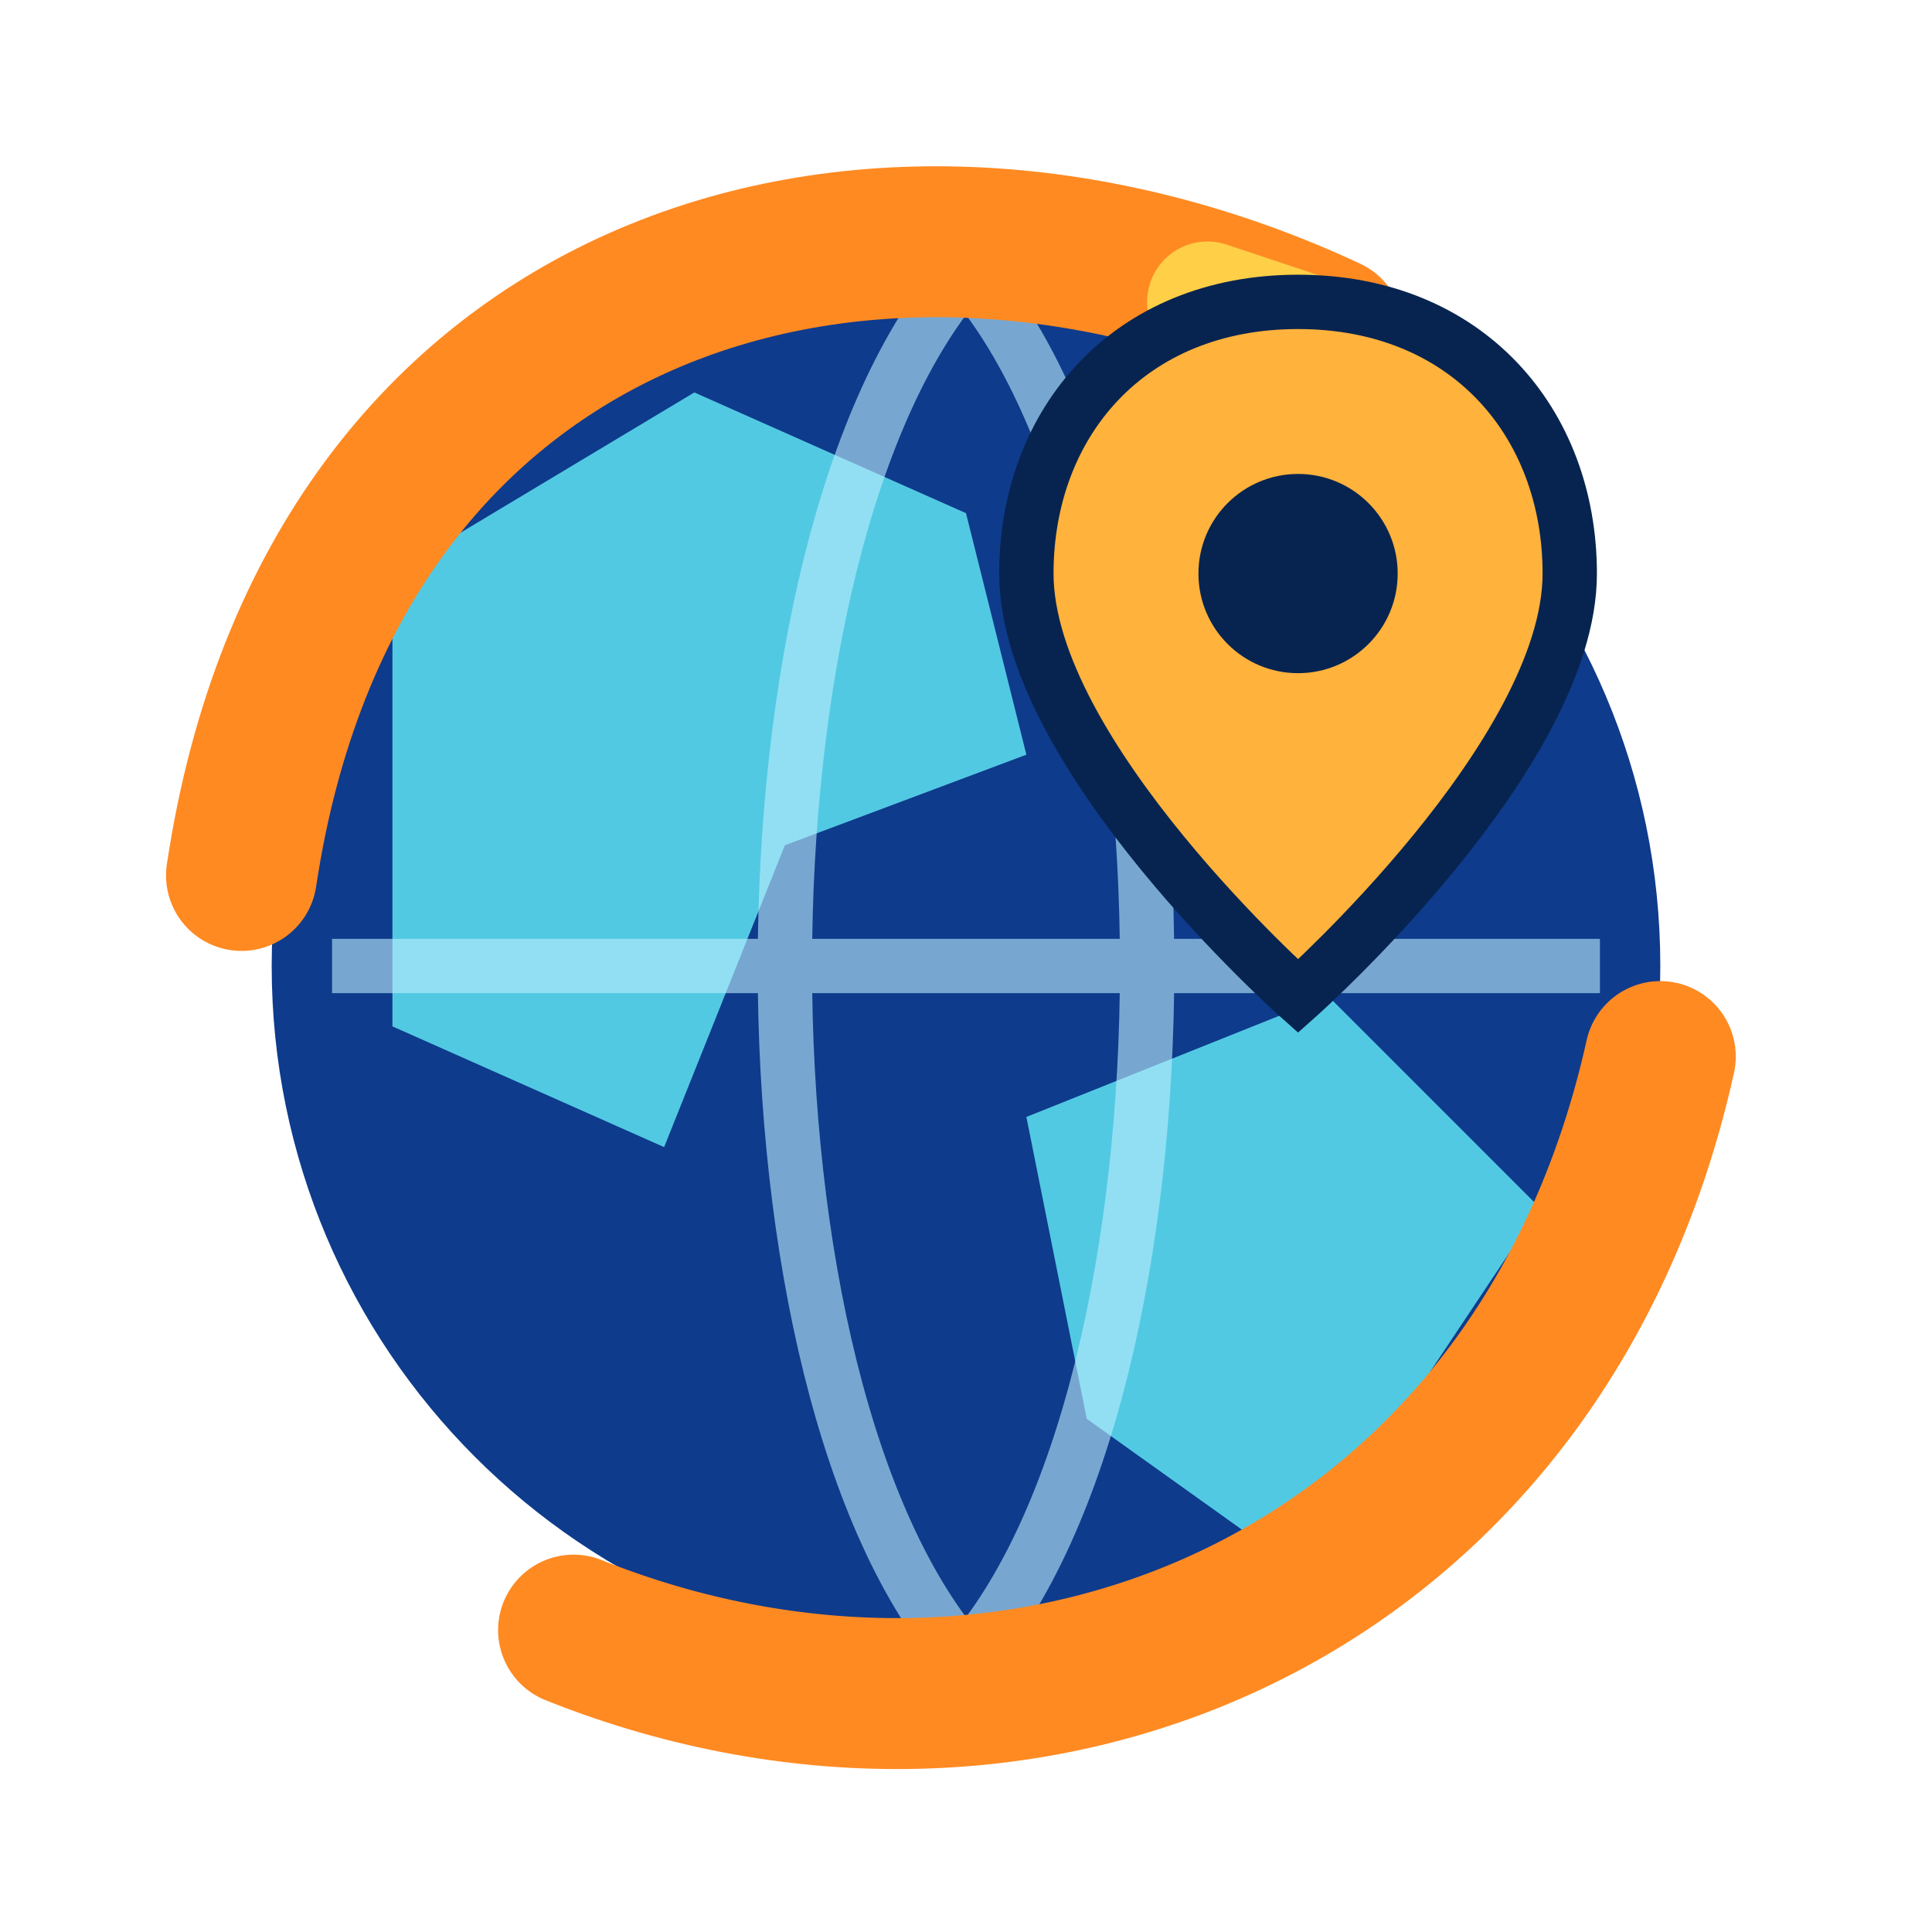
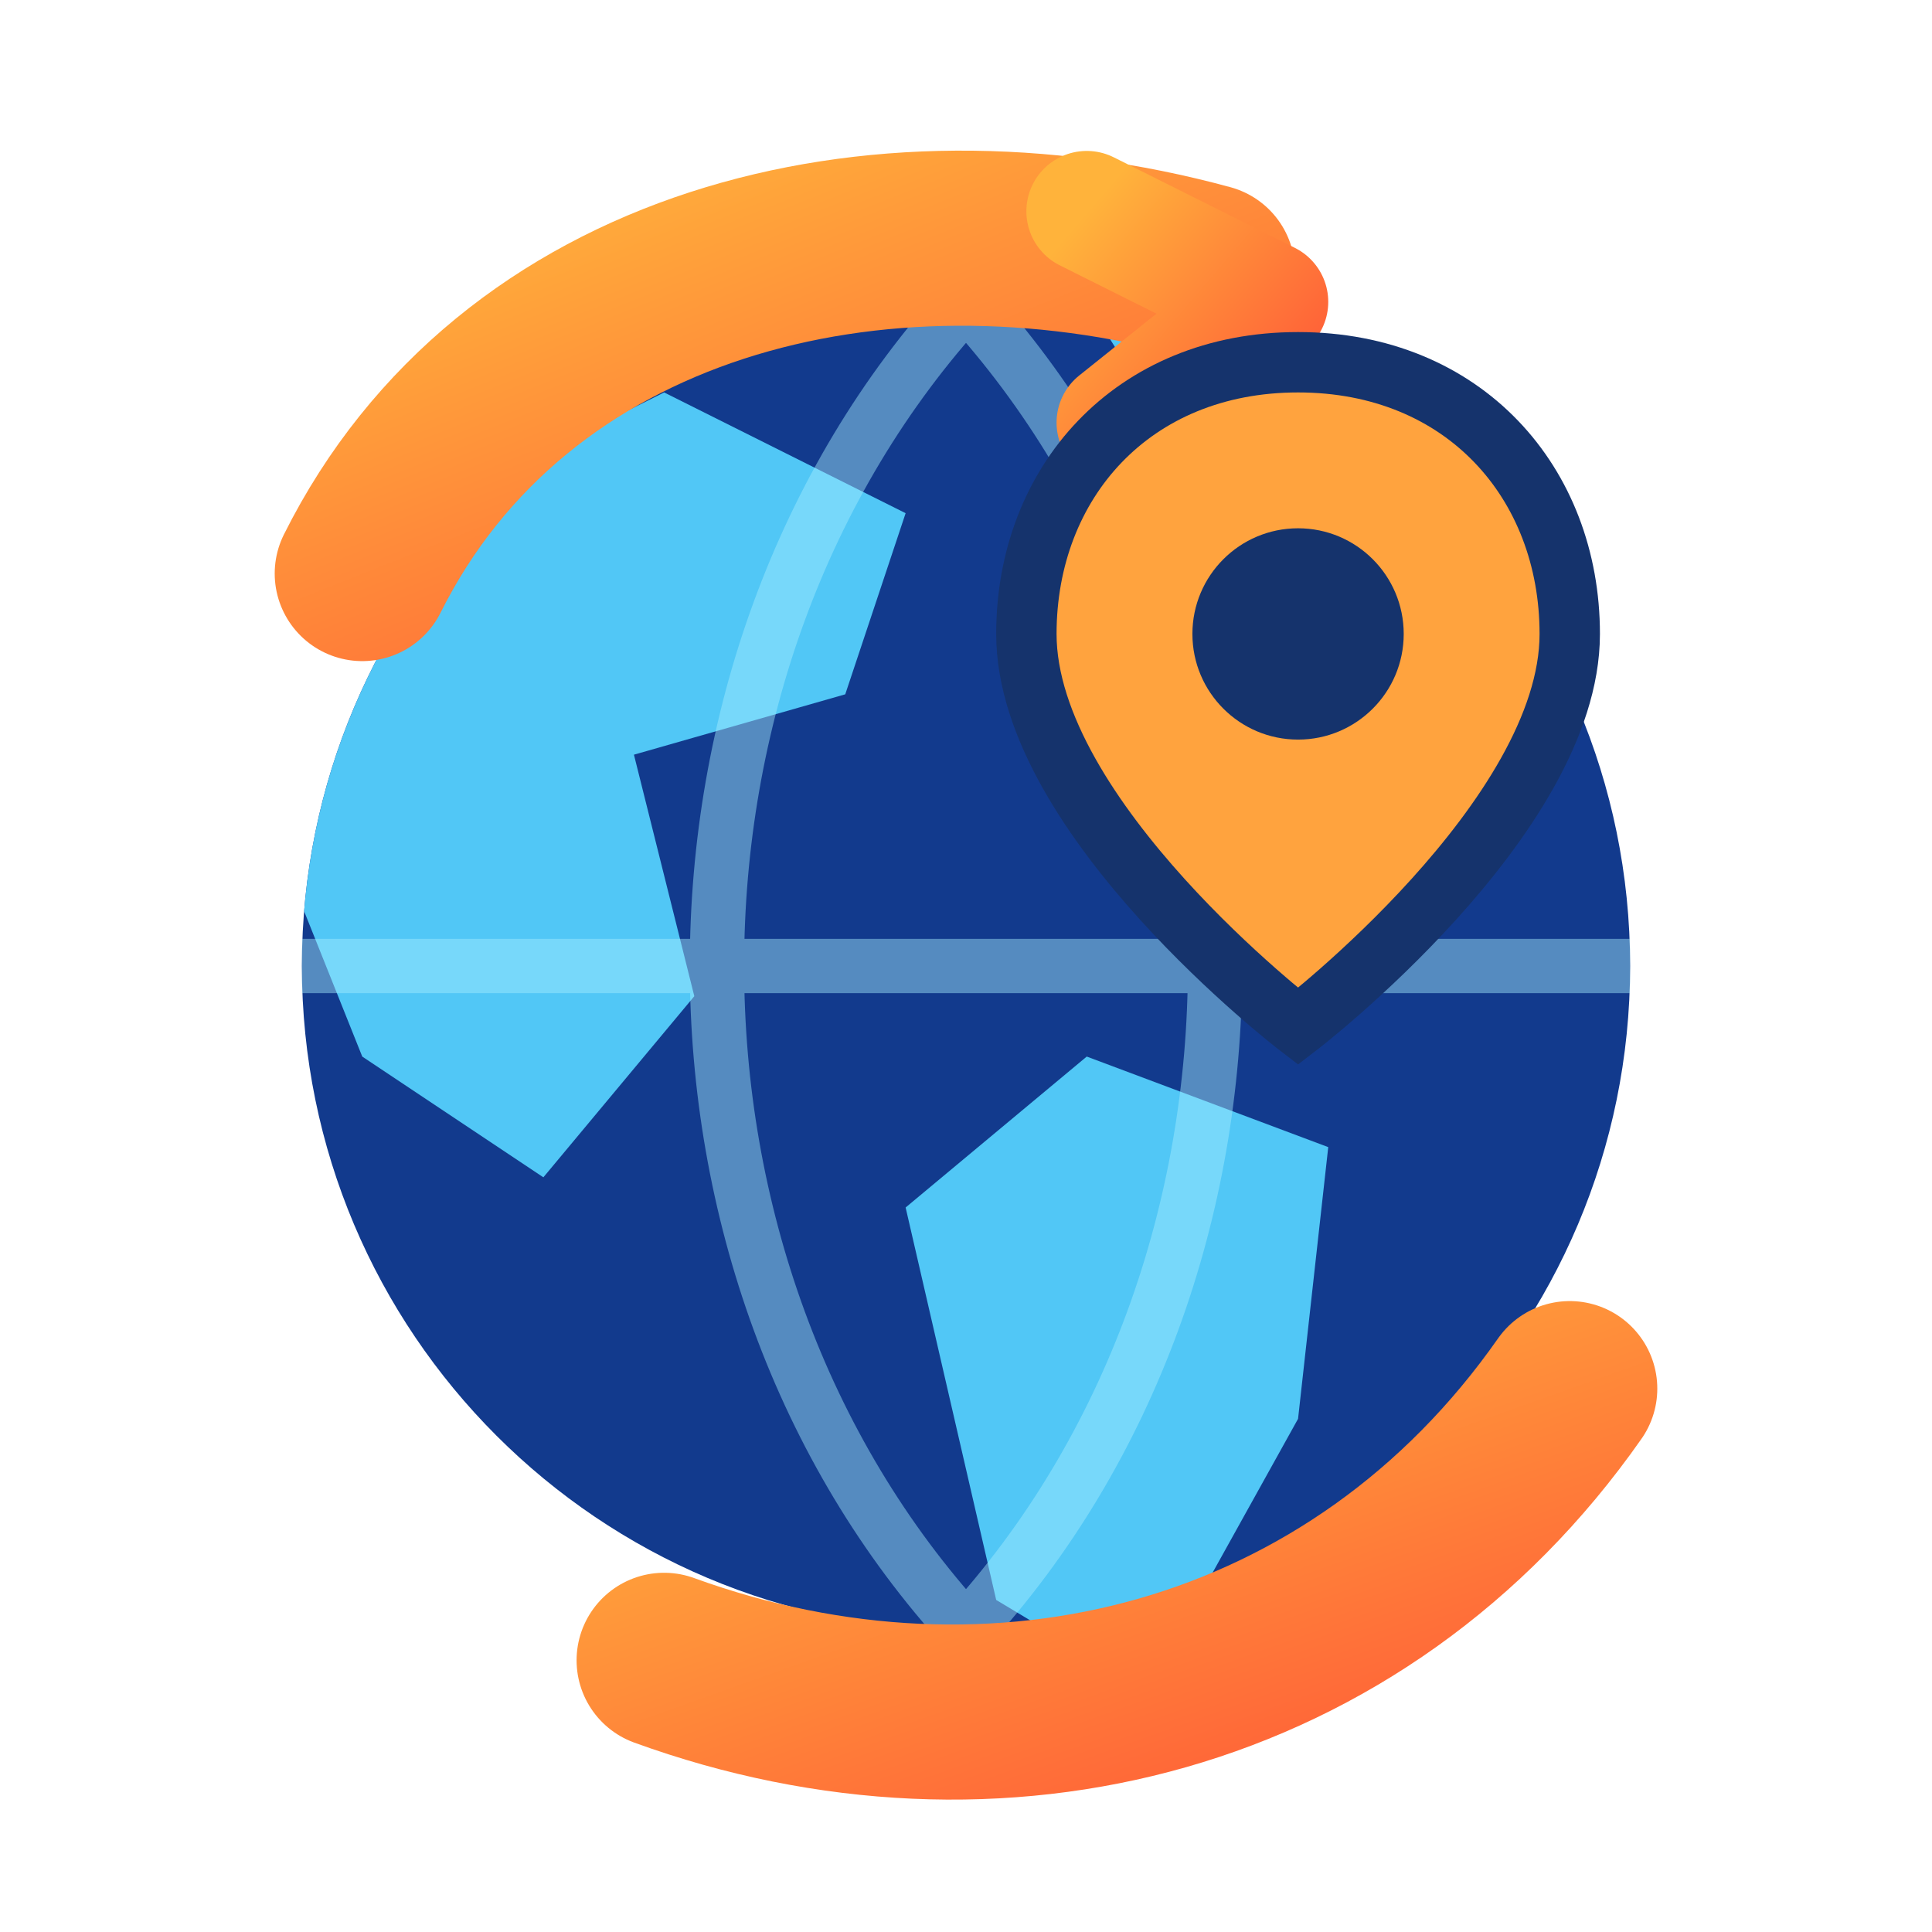
- <svg xmlns="http://www.w3.org/2000/svg" viewBox="0 0 64 64" role="img" aria-label="Capitali: globo con orbita in movimento">
+ <svg xmlns="http://www.w3.org/2000/svg" viewBox="0 0 64 64" role="img" aria-label="Globo e orbita animata per Impara Capitali">
+   <defs>
+     <linearGradient id="fire" x1="0" y1="0" x2="1" y2="1">
+       <stop stop-color="#FFB33B" />
+       <stop offset="1" stop-color="#FF5E38" />
+     </linearGradient>
+     <clipPath id="disc">
+       <circle cx="32" cy="32" r="22" />
+     </clipPath>
+   </defs>
  <style>
#motion{transform-origin:32px 32px;animation:orbit 3.6s linear infinite}
- #pin{transform-origin:43px 19px;animation:pin 3.6s ease-in-out infinite}
+ #pin{animation:pin 3.6s ease-in-out infinite}
@keyframes orbit{to{transform:rotate(360deg)}}
- @keyframes pin{0%,100%{transform:translateY(0)}45%{transform:translateY(-2px)}}
+ @keyframes pin{0%,12%,65%,100%{transform:translateY(0)}36%{transform:translateY(-3px)}}
@media(prefers-reduced-motion:reduce){#motion,#pin{animation:none}}
</style>
-   <circle cx="32" cy="32" r="23" fill="#0E3B8C" />
-   <path d="M13 19 23 13l9 4 2 8-8 3-4 10-9-4ZM34 37l10-4 7 7-8 12-7-5ZM38 10l8 5 4 10-7 4-7-7Z" fill="#52C9E3" />
-   <path d="M11 32h42M32 9c-8 9-8 37 0 46M32 9c8 9 8 37 0 46" stroke="#BCEEFE" stroke-width="1.8" opacity=".6" fill="none" />
-   <g id="motion">
-     <path d="M8 29C11 9 29 4 44 11M55 35C51 53 34 60 19 54" fill="none" stroke="#FF8A22" stroke-width="5" stroke-linecap="round" />
-     <path d="M46 12l-6-2 2 8" fill="none" stroke="#FFCF47" stroke-width="4" stroke-linecap="round" stroke-linejoin="round" />
+   <circle cx="32" cy="32" r="22" fill="#123A8D" />
+   <g clip-path="url(#disc)" fill="#51C7F6">
+     <path d="M12 18 22 13 30 17 28 23 21 25 23 33 18 39 12 35 8 25Z" />
+     <path d="M30 40 36 35 44 38 43 47 38 56 33 53Z" />
+     <path d="M36 10 46 13 51 23 45 28 39 25 41 18Z" />
+   </g>
+   <path d="M10 32h44M32 10c-11 12-11 32 0 44M32 10c11 12 11 32 0 44" fill="none" stroke="#A7EFFF" stroke-opacity=".45" stroke-width="1.8" />
+   <g id="motion" fill="none" stroke="url(#fire)" stroke-width="5.8" stroke-linecap="round">
+     <path d="M12 19C17 9 29 6 40 9" />
+     <path d="M52 46c-7 10-19 13-30 9" />
+     <path d="m36 7 6 3-5 4" stroke-width="4" stroke-linejoin="round" />
  </g>
  <g id="pin">
-     <path d="M43 10c-5.6 0-9 4-9 9 0 6 9 14 9 14s9-8 9-14c0-5-3.4-9-9-9Z" fill="#FFB23C" stroke="#072450" stroke-width="1.8" />
-     <circle cx="43" cy="19" r="3.3" fill="#072450" />
+     <path d="M43 12c-5.5 0-9 4-9 9 0 6.1 9 13 9 13s9-6.9 9-13c0-5-3.5-9-9-9Z" fill="#FFA33E" stroke="#15336C" stroke-width="2" />
+     <circle cx="43" cy="21" r="3.5" fill="#15336C" />
  </g>
</svg>
